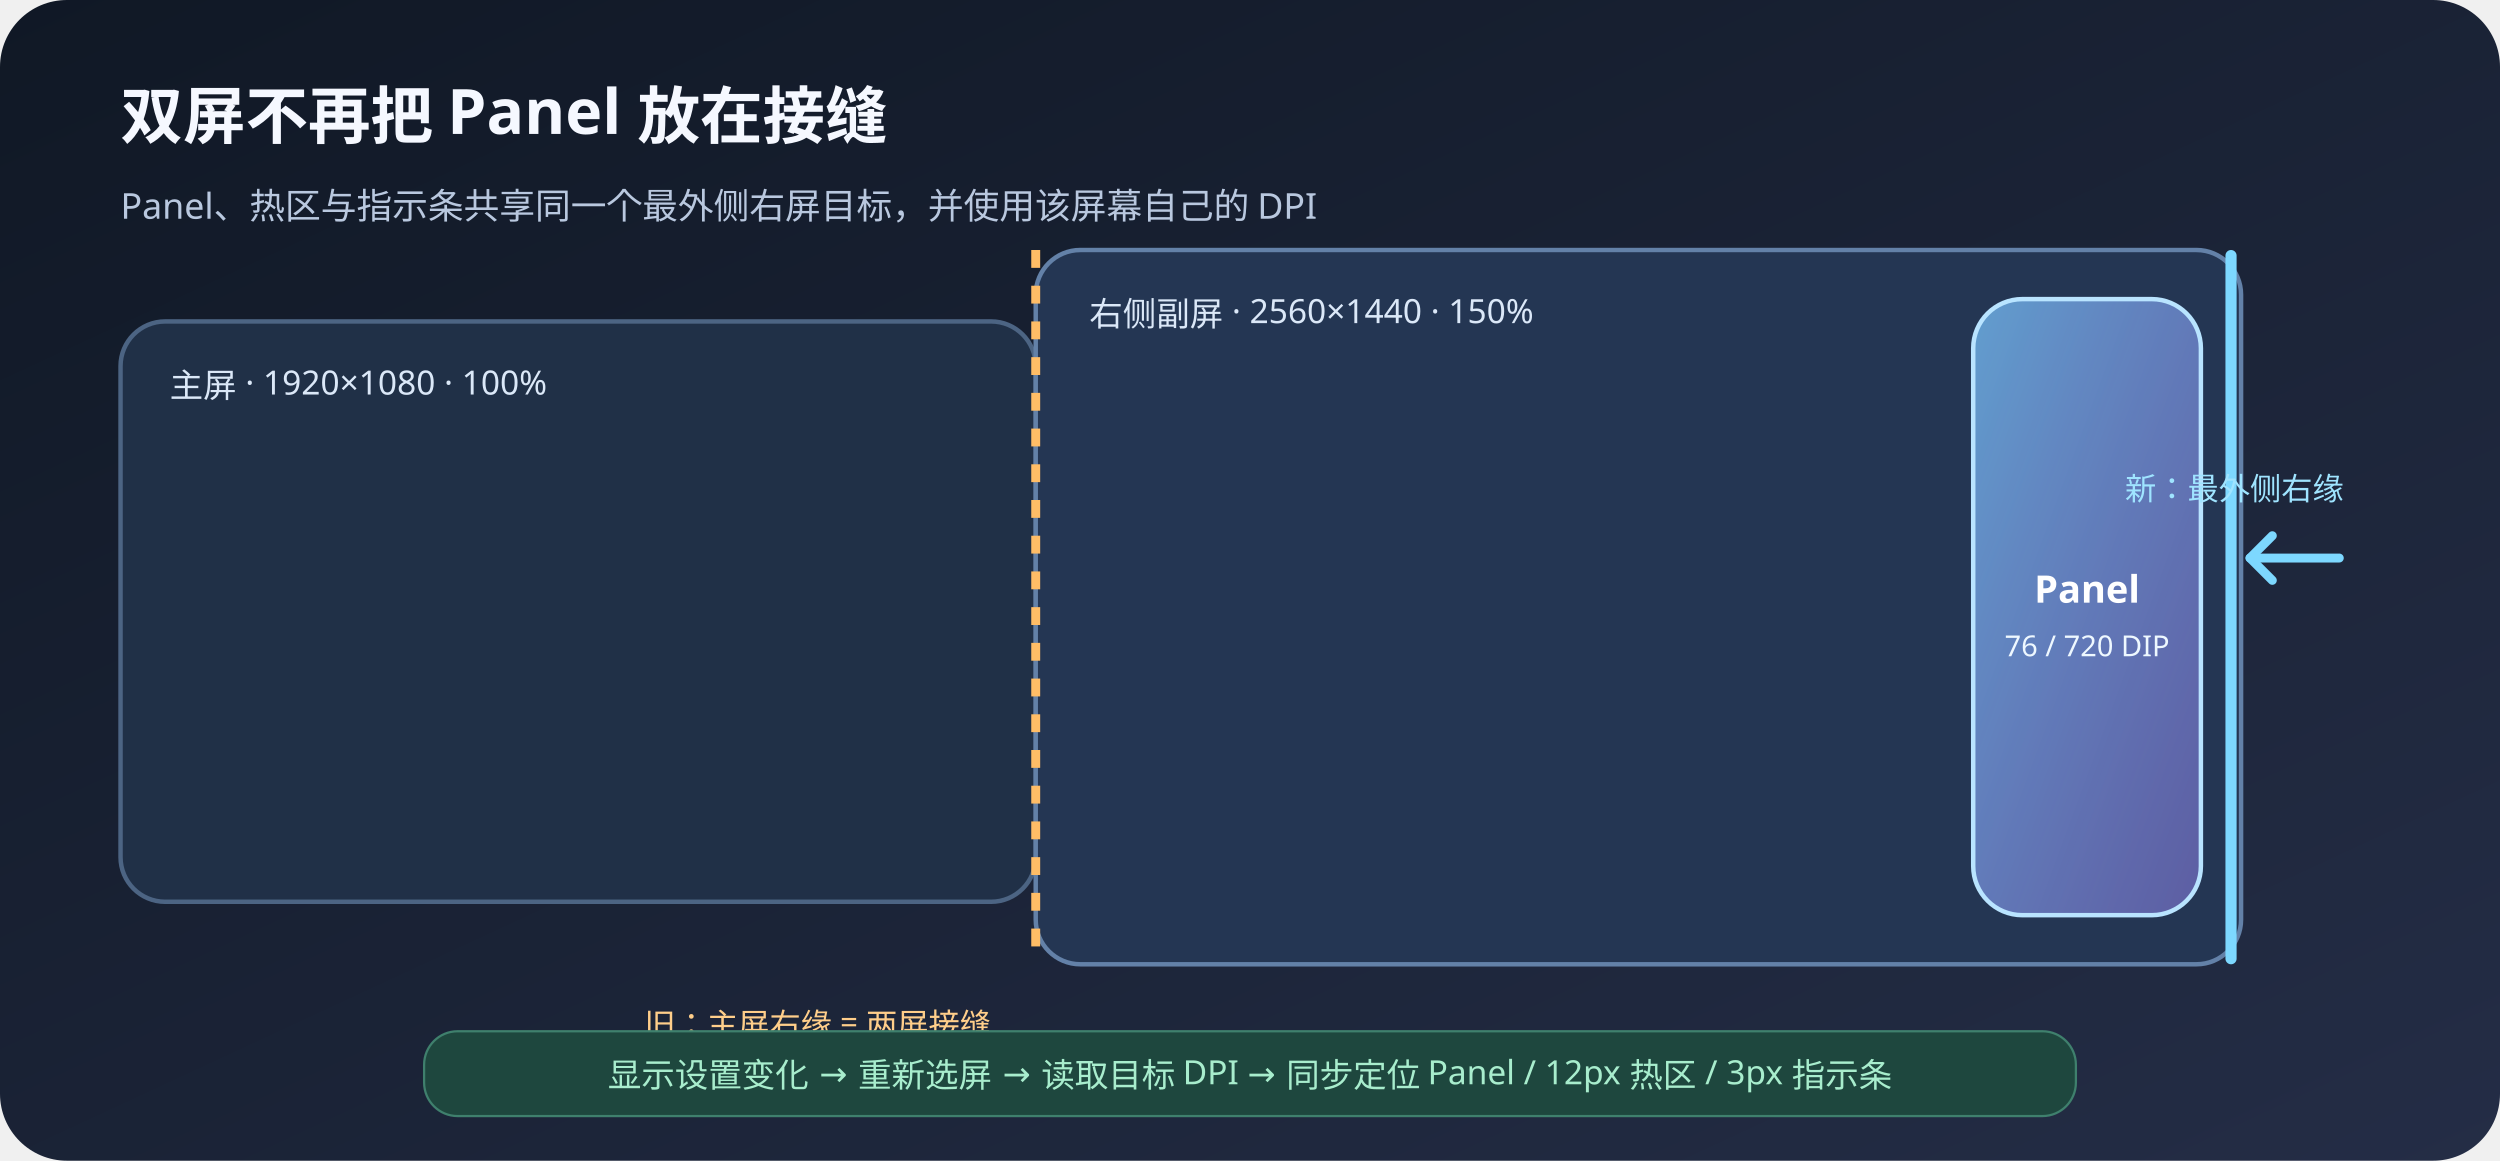
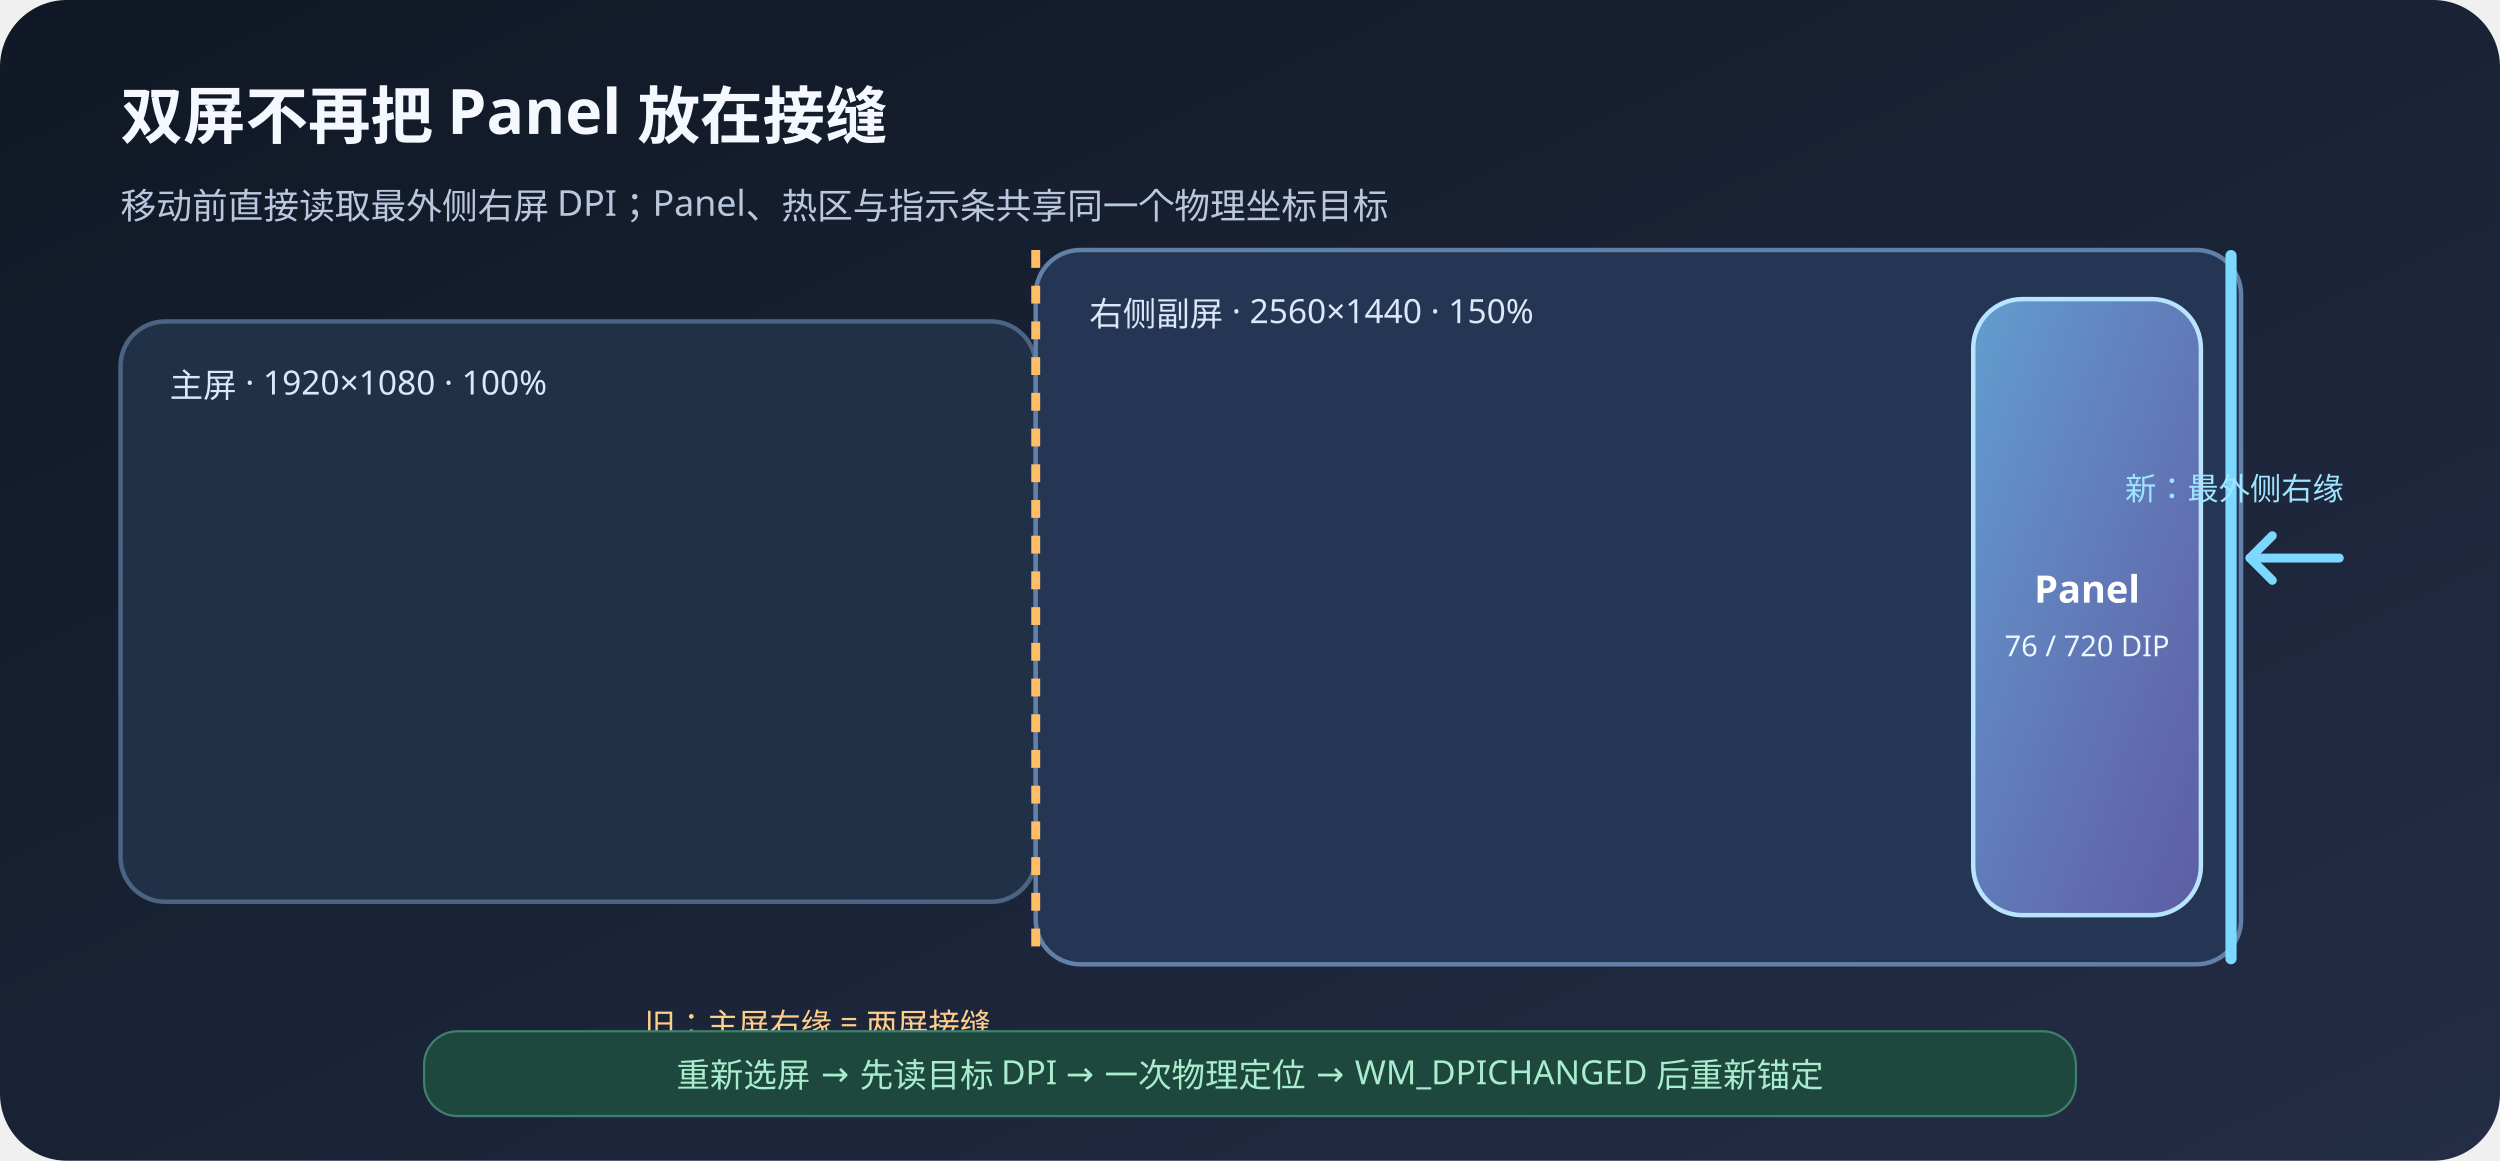
<svg xmlns="http://www.w3.org/2000/svg" width="1120" height="520" viewBox="0 0 1120 520">
  <defs>
    <linearGradient id="bg" x1="0" y1="0" x2="1" y2="1">
      <stop offset="0" stop-color="#101825" />
      <stop offset="1" stop-color="#242d46" />
    </linearGradient>
    <linearGradient id="panel" x1="0" y1="0" x2="1" y2="1">
      <stop offset="0" stop-color="#79c7ff" stop-opacity=".72" />
      <stop offset="1" stop-color="#9f8cff" stop-opacity=".46" />
    </linearGradient>
  </defs>
  <rect width="1120" height="520" rx="30" fill="url(#bg)" />
  <text x="54" y="62" fill="#f5f8ff" font-family="Segoe UI, Microsoft YaHei" font-size="28" font-weight="700">双屏不再把 Panel 放在接缝</text>
-   <text x="54" y="98" fill="#b9c8df" font-family="Segoe UI, Microsoft YaHei" font-size="16">Panel、热区与指示条共享同一个最外侧右屏目标，并使用该屏幕自己的 DPI</text>
+   <text x="54" y="98" fill="#b9c8df" font-family="Segoe UI, Microsoft YaHei" font-size="16">移动前直接读取最外侧右屏 DPI；Panel、热区与指示条共享同一个物理坐标目标</text>
  <rect x="54" y="144" width="410" height="260" rx="20" fill="#203047" stroke="#4c6483" stroke-width="2" />
  <rect x="464" y="112" width="540" height="320" rx="20" fill="#243653" stroke="#6381a8" stroke-width="2" />
  <text x="76" y="178" fill="#dbe8f8" font-family="Segoe UI, Microsoft YaHei" font-size="15">主屏 · 1920×1080 · 100%</text>
  <text x="488" y="146" fill="#dbe8f8" font-family="Segoe UI, Microsoft YaHei" font-size="15">右侧副屏 · 2560×1440 · 150%</text>
  <line x1="464" y1="112" x2="464" y2="432" stroke="#ffbd66" stroke-width="4" stroke-dasharray="8 8" />
  <text x="444" y="464" text-anchor="end" fill="#ffce8a" font-family="Segoe UI, Microsoft YaHei" font-size="14">旧：主屏右缘 = 两屏接缝</text>
  <rect x="884" y="134" width="102" height="276" rx="22" fill="url(#panel)" stroke="#b9e4ff" stroke-width="2" />
  <rect x="997" y="112" width="5" height="320" rx="2.5" fill="#7dd8ff" />
  <text x="935" y="270" text-anchor="middle" fill="#ffffff" font-family="Segoe UI, Microsoft YaHei" font-size="17" font-weight="700">Panel</text>
  <text x="935" y="294" text-anchor="middle" fill="#eef8ff" font-family="Segoe UI, Microsoft YaHei" font-size="13">76 / 720 DIP</text>
  <path d="M1048 250 H1008" stroke="#7dd8ff" stroke-width="4" stroke-linecap="round" />
  <path d="M1018 240 L1008 250 L1018 260" fill="none" stroke="#7dd8ff" stroke-width="4" stroke-linecap="round" stroke-linejoin="round" />
  <text x="1050" y="224" text-anchor="end" fill="#9fe4ff" font-family="Segoe UI, Microsoft YaHei" font-size="14">新：最外侧右缘</text>
  <rect x="190" y="462" width="740" height="38" rx="15" fill="#1e473e" stroke="#3f806d" />
-   <text x="560" y="487" text-anchor="middle" fill="#a8edcd" font-family="Segoe UI, Microsoft YaHei" font-size="15">显示设置变化 → 重新选屏 → 读取目标 DPI → 同步定位 Panel / 12px 热区 / 3px 指示条</text>
+   <text x="560" y="487" text-anchor="middle" fill="#a8edcd" font-family="Segoe UI, Microsoft YaHei" font-size="15">重新选屏 → 先读目标 DPI → 一次物理定位 → WM_DPICHANGED 后重新锚定</text>
</svg>
